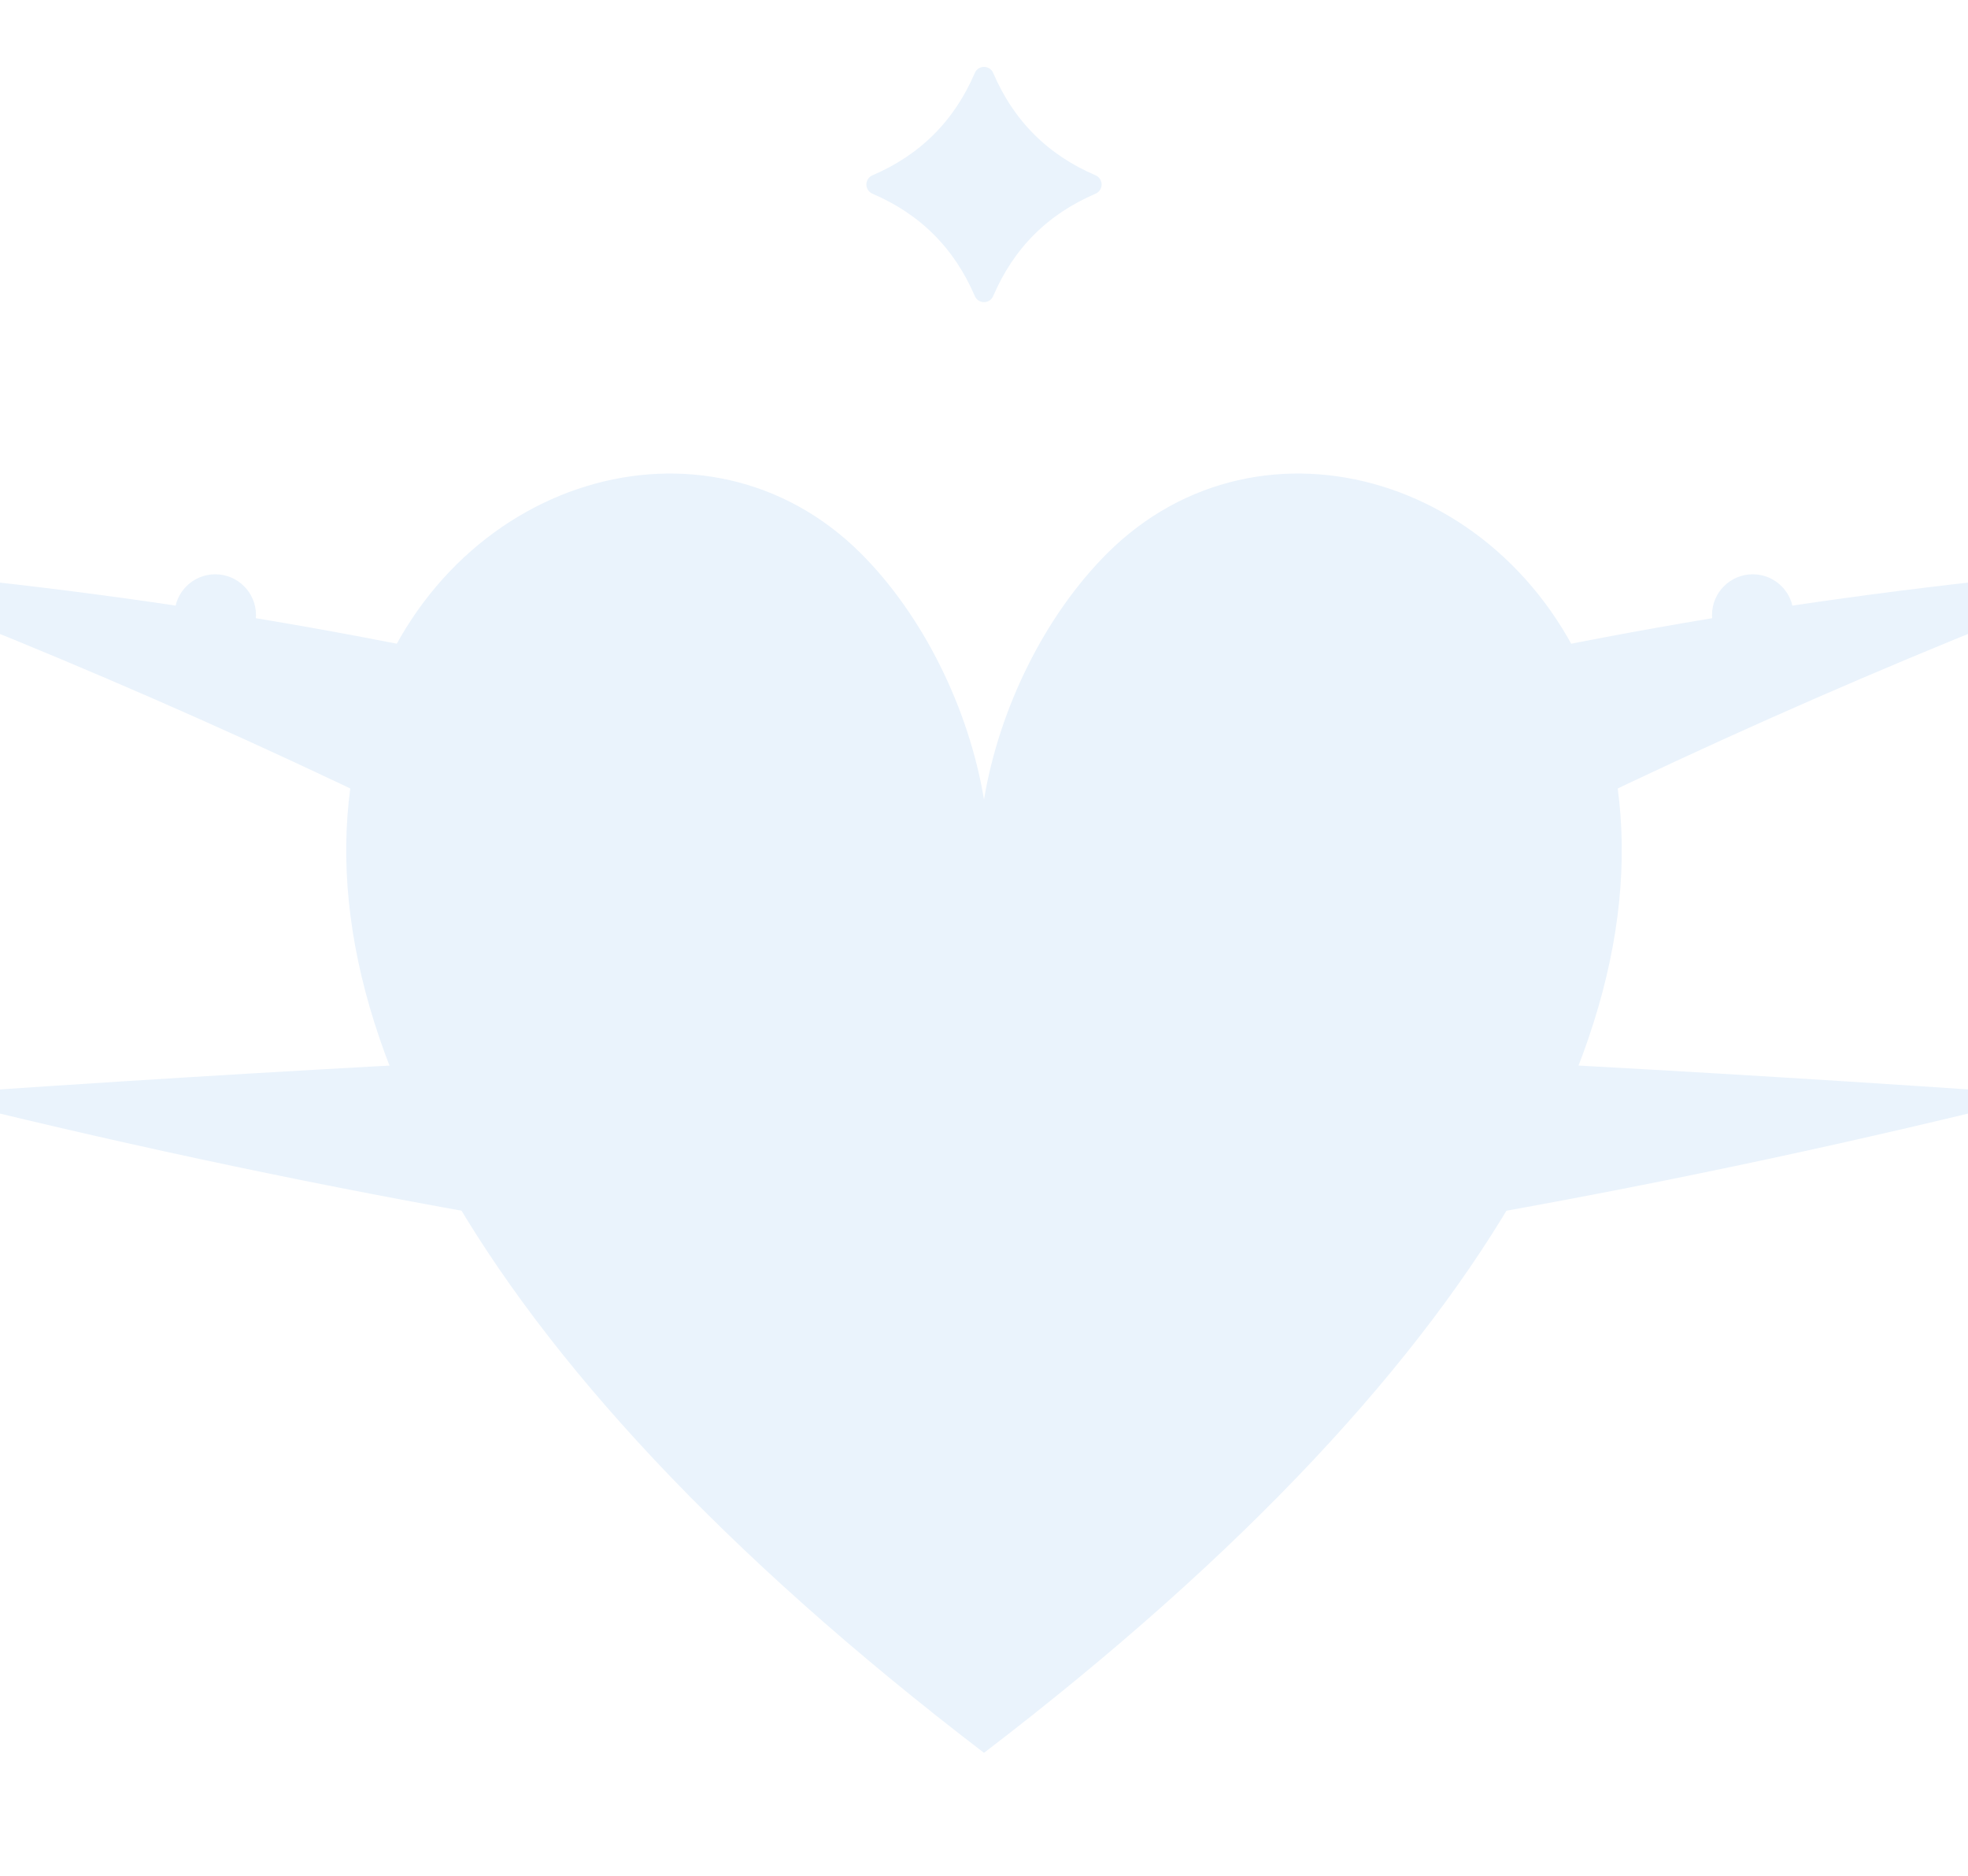
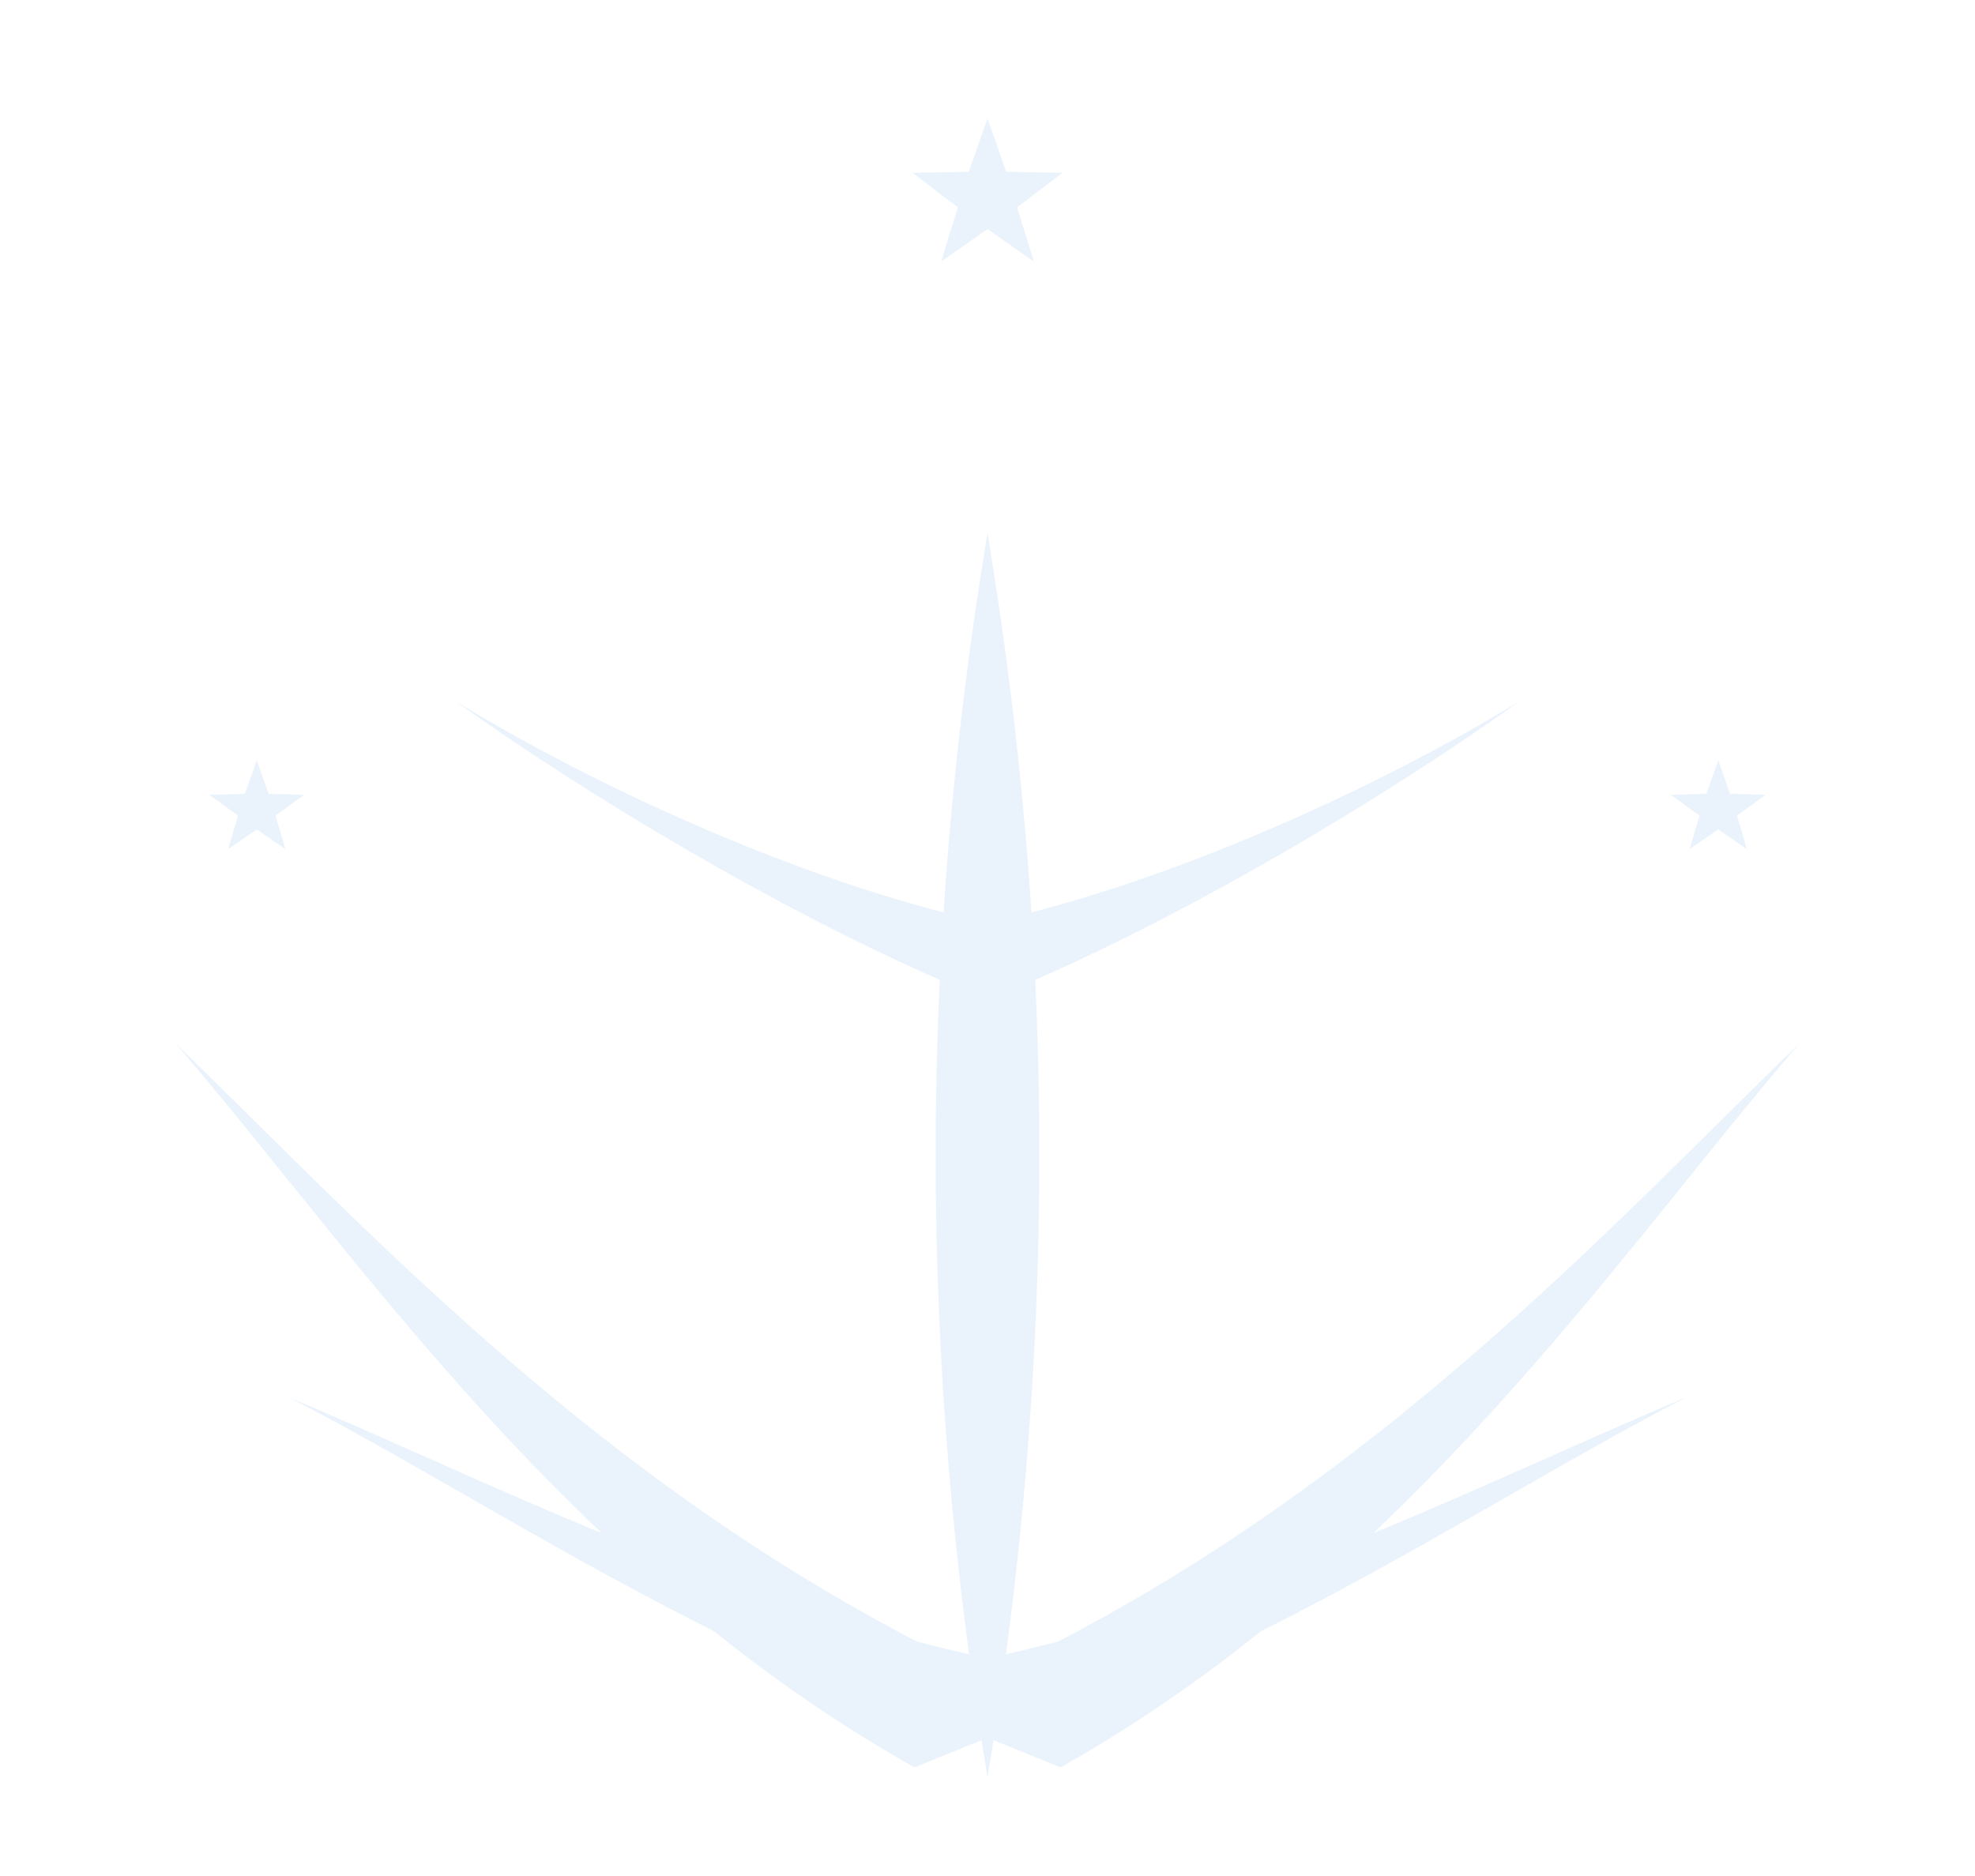
- <svg xmlns="http://www.w3.org/2000/svg" width="307.2" height="292.8" viewBox="0 0 128 122">
+ <svg xmlns="http://www.w3.org/2000/svg" width="480" height="456" viewBox="0 0 200 190">
  <g fill="#eaf3fc" stroke="#eaf3fc" stroke-width="1.3" stroke-linecap="round" stroke-linejoin="round">
-     <path d="M64 114 C30 88 18 64 24 46 C29 31 46 26 56 36 C60 40 63 46 64 52 C65 46 68 40 72 36 C82 26 99 31 104 46 C110 64 98 88 64 114 Z" stroke-width="0" />
-     <path d="M43.5 45.9 Q17.4 39.1 -11.3 36.8 Q13.4 46.1 36.5 58.1 Z" stroke-width="0" />
-     <path d="M29.1 69.1 Q12.0 70.0 -5.0 71.2 Q13.0 75.7 30.9 78.9 Z" stroke-width="0" />
-     <g transform="translate(128 0) scale(-1 1)">
-       <path d="M43.5 45.9 Q17.4 39.1 -11.3 36.8 Q13.4 46.1 36.5 58.1 Z" stroke-width="0" />
-       <path d="M29.1 69.1 Q12.0 70.0 -5.0 71.2 Q13.0 75.7 30.9 78.9 Z" stroke-width="0" />
-     </g>
-     <path d="M64 5 Q66.1 9.9 71 12 Q66.1 14.1 64 19 Q61.9 14.1 57 12 Q61.9 9.9 64 5 Z" />
-     <circle cx="14" cy="40" r="2" />
-     <circle cx="114" cy="40" r="2" />
+     <path d="M107.4 173.0 C65.5 155.8 38.9 126.1 17.8 105.7 C36.3 127.2 57.3 159.1 92.6 179.0 Z" stroke-width="0" />
+     <path d="M107.4 179.0 C142.7 159.1 163.7 127.2 182.2 105.7 C161.1 126.1 134.5 155.8 92.6 173.0 Z" stroke-width="0" />
+     <path d="M103.7 168.7 C75.1 163.3 49.3 149.9 29.2 141.5 C47.9 151.1 71.1 167.0 96.3 175.3 Z" stroke-width="0" />
+     <path d="M103.7 175.3 C128.9 167.0 152.1 151.1 170.8 141.5 C150.7 149.9 124.9 163.3 96.3 168.7 Z" stroke-width="0" />
+     <path d="M100 54 C107 96 107 138 100 180 C93 138 93 96 100 54 Z" stroke-width="0" />
+     <path d="M96.7 92.7 C79.4 88.4 59.8 79.4 46.1 71.0 C59.5 80.6 78.6 92.0 95.3 99.3 Z" stroke-width="0" />
+     <path d="M104.7 99.3 C121.4 92.0 140.5 80.6 153.9 71.0 C140.2 79.4 120.6 88.4 103.3 92.7 Z" stroke-width="0" />
+     <path d="M100.0 12.0 L101.9 17.4 L107.6 17.5 L103.0 21.0 L104.7 26.5 L100.0 23.2 L95.3 26.5 L97.0 21.0 L92.4 17.5 L98.1 17.4 Z" stroke-width="0" />
+     <path d="M26.0 77.0 L27.2 80.4 L30.8 80.5 L27.9 82.6 L28.9 86.0 L26.0 84.0 L23.1 86.0 L24.1 82.6 L21.2 80.5 L24.8 80.4 Z" stroke-width="0" />
+     <path d="M174.0 77.0 L175.2 80.4 L178.8 80.5 L175.9 82.6 L176.9 86.0 L174.0 84.0 L171.1 86.0 L172.1 82.6 L169.2 80.5 L172.8 80.4 Z" stroke-width="0" />
  </g>
</svg>
